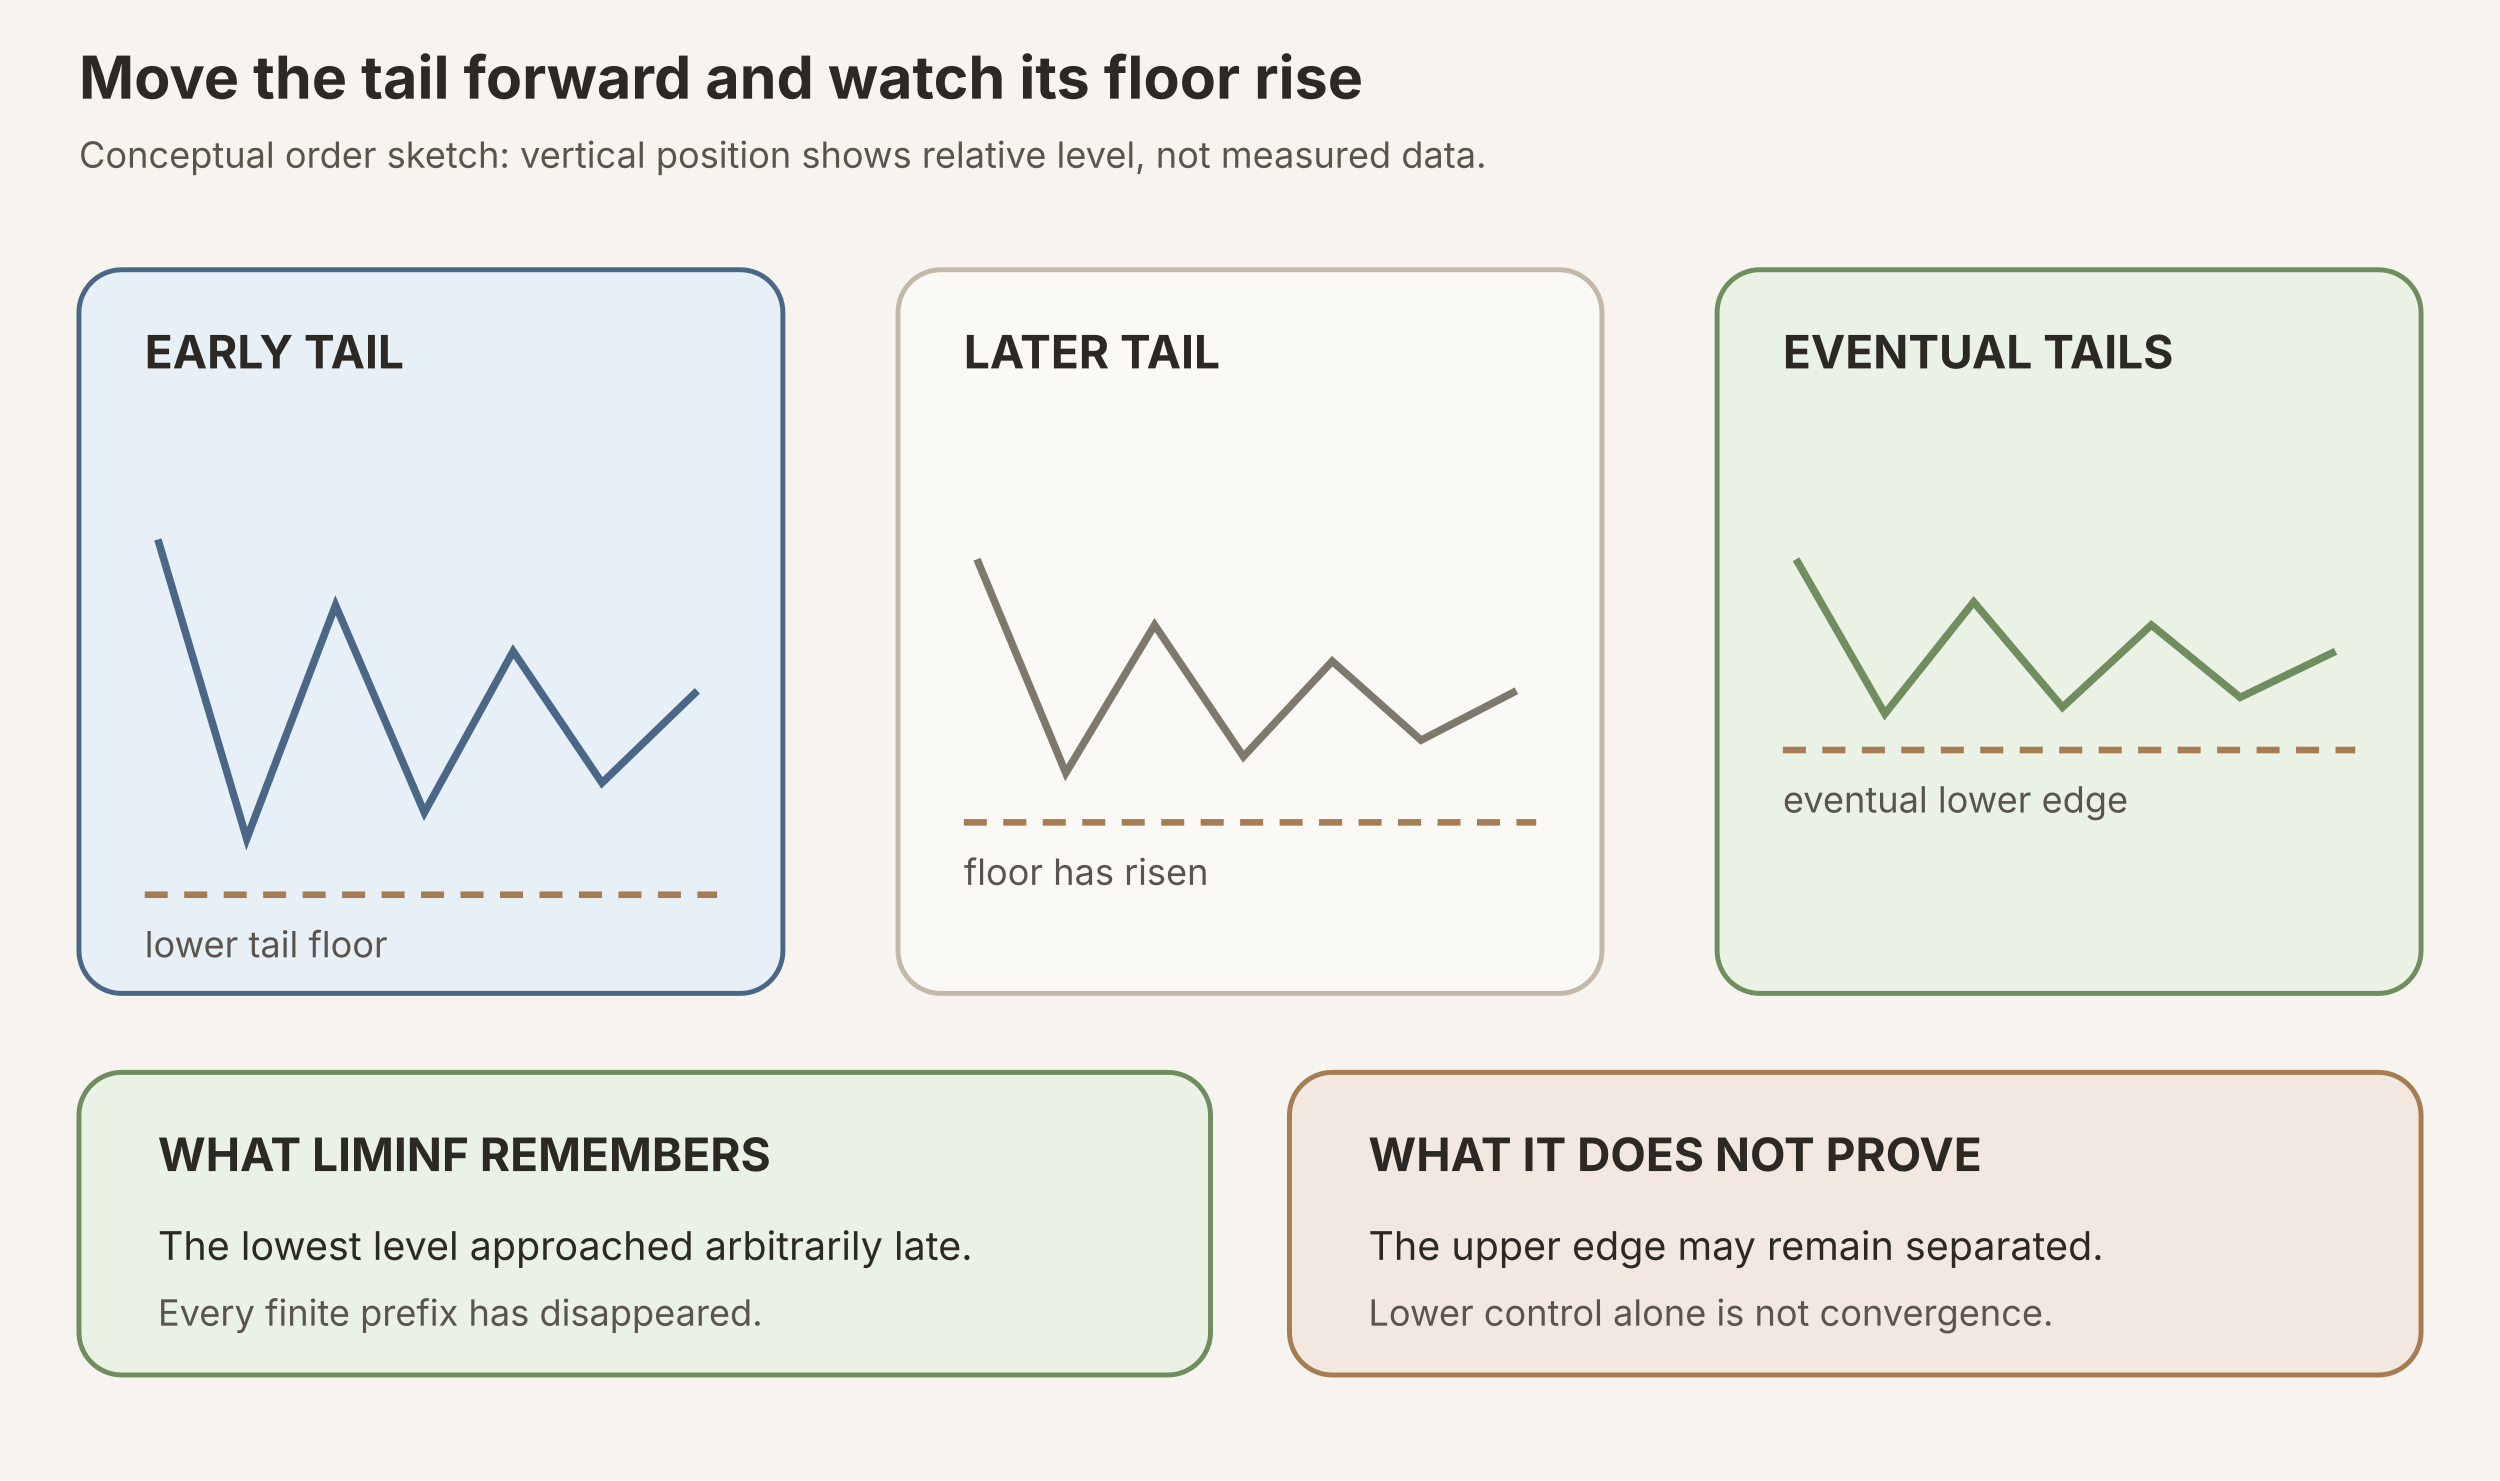
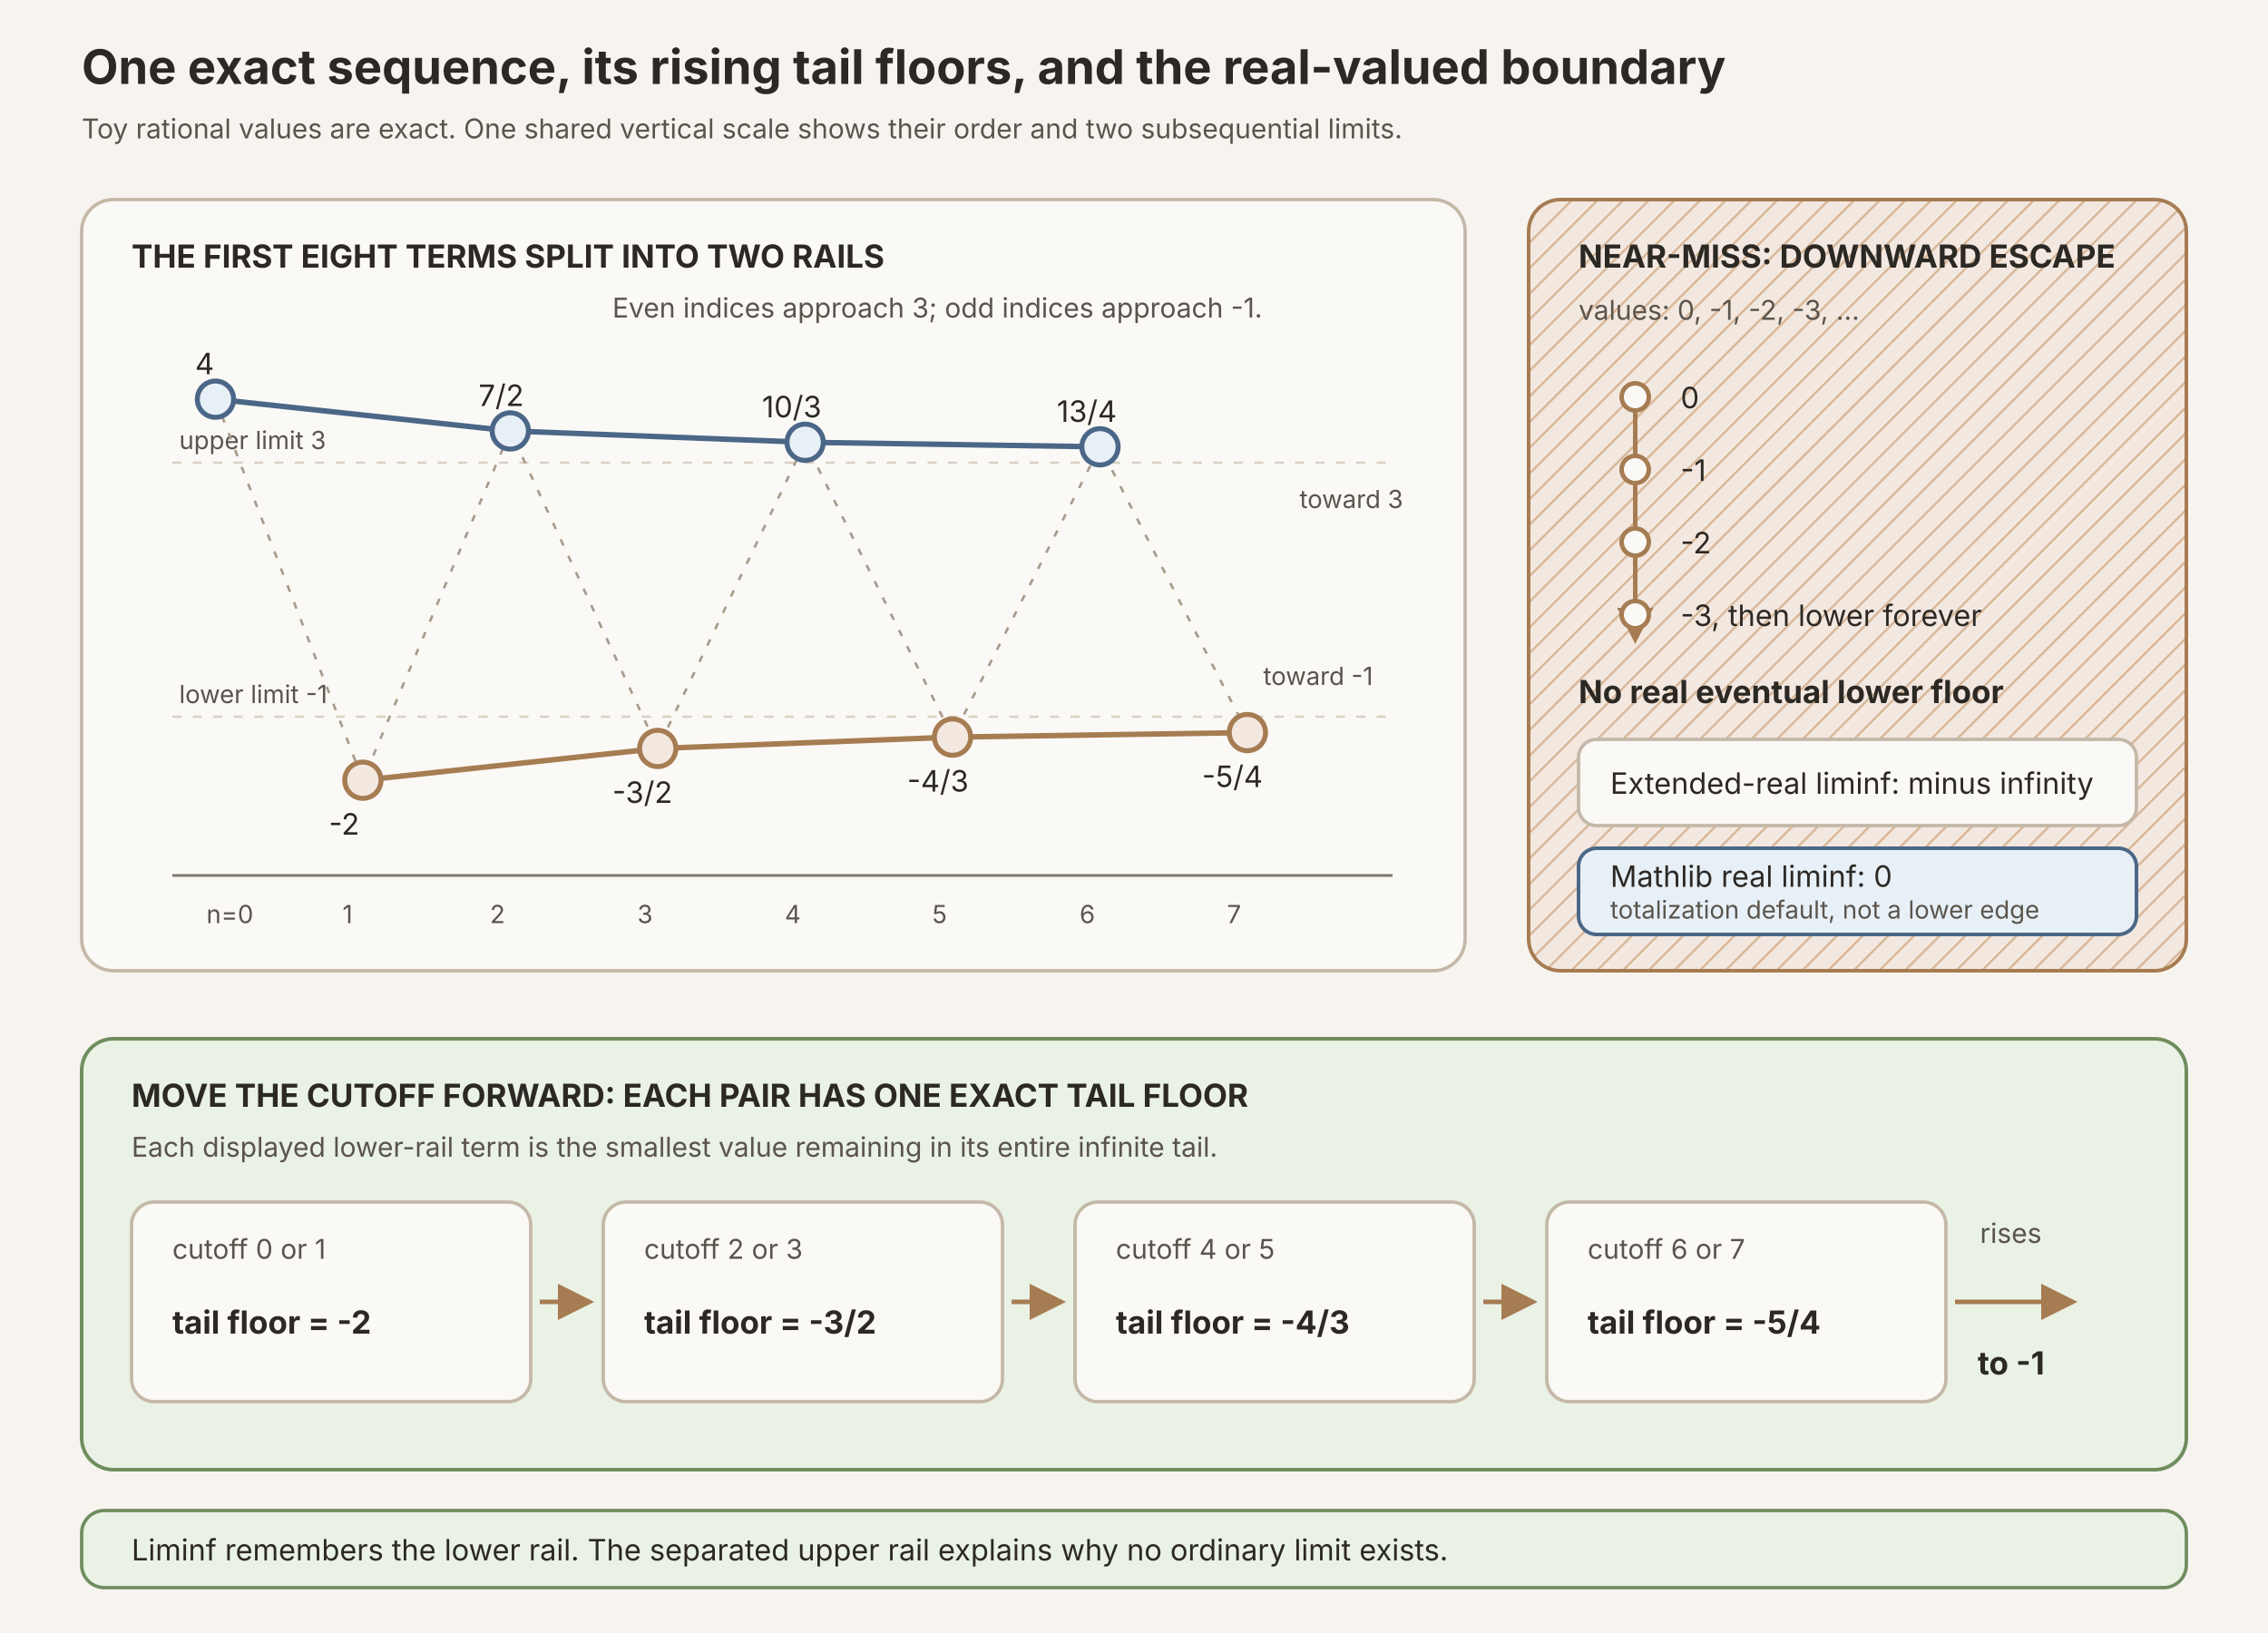
- <svg xmlns="http://www.w3.org/2000/svg" width="760" height="450" viewBox="0 0 760 450" role="img" aria-labelledby="tailFloorTitle tailFloorDesc">
-   <rect width="760" height="450" fill="#F7F4F0" />
-   <style>.t{font-family:Inter,Arial,Helvetica,sans-serif;fill:#2C2924}.title{font-size:18px;font-weight:700}.h{font-size:14px;font-weight:700}.s{font-size:12px}.m{font-size:11px;fill:#5A544C}.blue{fill:#E8F0F7;stroke:#4B6787;stroke-width:1.5}.green{fill:#EAF1E5;stroke:#6F8D5E;stroke-width:1.5}.clay{fill:#F3E8E0;stroke:#A67C52;stroke-width:1.5}.cream{fill:#FBF9F6;stroke:#C4B8A8;stroke-width:1.5}.floor{stroke:#A67C52;stroke-width:2;stroke-dasharray:7 5}</style>
-   <text x="24" y="30" class="t title">Move the tail forward and watch its floor rise</text>
-   <text x="24" y="51" class="t m">Conceptual order sketch: vertical position shows relative level, not measured data.</text>
-   <rect x="24" y="82" width="214" height="220" rx="13" class="blue" />
-   <text x="44" y="112" class="t h">EARLY TAIL</text>
-   <polyline points="48,164 75,255 102,184 129,247 156,198 183,238 212,210" fill="none" stroke="#4B6787" stroke-width="2.3" />
-   <line x1="44" y1="272" x2="218" y2="272" class="floor" />
-   <text x="44" y="291" class="t m">lower tail floor</text>
-   <rect x="273" y="82" width="214" height="220" rx="13" class="cream" />
-   <text x="293" y="112" class="t h">LATER TAIL</text>
-   <polyline points="297,170 324,235 351,190 378,230 405,201 432,225 461,210" fill="none" stroke="#7F786D" stroke-width="2.3" />
-   <line x1="293" y1="250" x2="467" y2="250" class="floor" />
-   <text x="293" y="269" class="t m">floor has risen</text>
-   <rect x="522" y="82" width="214" height="220" rx="13" class="green" />
-   <text x="542" y="112" class="t h">EVENTUAL TAILS</text>
-   <polyline points="546,170 573,217 600,183 627,215 654,190 681,212 710,198" fill="none" stroke="#6F8D5E" stroke-width="2.3" />
-   <line x1="542" y1="228" x2="716" y2="228" class="floor" />
-   <text x="542" y="247" class="t m">eventual lower edge</text>
-   <rect x="24" y="326" width="344" height="92" rx="13" class="green" />
-   <text x="48" y="356" class="t h">WHAT LIMINF REMEMBERS</text>
-   <text x="48" y="383" class="t s">The lowest level approached arbitrarily late.</text>
-   <text x="48" y="403" class="t m">Every finite prefix has disappeared.</text>
-   <rect x="392" y="326" width="344" height="92" rx="13" class="clay" />
-   <text x="416" y="356" class="t h">WHAT IT DOES NOT PROVE</text>
-   <text x="416" y="383" class="t s">The upper edge may remain separated.</text>
-   <text x="416" y="403" class="t m">Lower control alone is not convergence.</text>
+ <svg xmlns="http://www.w3.org/2000/svg" width="1000" height="720" viewBox="0 0 1000 720" preserveAspectRatio="xMidYMid meet" role="img" aria-labelledby="liminfWorkedTitle liminfWorkedDesc">
+   <defs>
+     <marker id="liminfArrow" markerWidth="8" markerHeight="8" refX="7" refY="4" orient="auto">
+       <path d="M0,0 L8,4 L0,8 Z" fill="#A67C52" />
+     </marker>
+     <pattern id="liminfHatch" width="8" height="8" patternUnits="userSpaceOnUse" patternTransform="rotate(45)">
+       <rect width="8" height="8" fill="#F3E8E0" />
+       <line x1="0" y1="0" x2="0" y2="8" stroke="#D8B89A" stroke-width="2" />
+     </pattern>
+   </defs>
+   <style>
+     .t{font-family:Inter,Arial,Helvetica,sans-serif;fill:#2C2924}
+     .title{font-size:21px;font-weight:700}
+     .h{font-size:14px;font-weight:700}
+     .s{font-size:13px}
+     .m{font-size:12px;fill:#5A544C}
+     .tiny{font-size:11px;fill:#5A544C}
+     .blue{fill:#E8F0F7;stroke:#4B6787;stroke-width:1.6}
+     .green{fill:#EAF1E5;stroke:#6F8D5E;stroke-width:1.6}
+     .clay{fill:#F3E8E0;stroke:#A67C52;stroke-width:1.6}
+     .cream{fill:#FBF9F6;stroke:#C4B8A8;stroke-width:1.5}
+     .axis{stroke:#7F786D;stroke-width:1.2}
+     .grid{stroke:#D9D0C4;stroke-width:1;stroke-dasharray:4 5}
+     .upper{fill:#E8F0F7;stroke:#4B6787;stroke-width:2.2}
+     .lower{fill:#F3E8E0;stroke:#A67C52;stroke-width:2.2}
+   </style>
+   <rect width="1000" height="720" fill="#F7F4F0" />
+   <text x="36" y="37" class="t title">One exact sequence, its rising tail floors, and the real-valued boundary</text>
+   <text x="36" y="61" class="t m">Toy rational values are exact. One shared vertical scale shows their order and two subsequential limits.</text>
+   <rect x="36" y="88" width="610" height="340" rx="14" class="cream" />
+   <text x="58" y="118" class="t h">THE FIRST EIGHT TERMS SPLIT INTO TWO RAILS</text>
+   <text x="270" y="140" class="t m">Even indices approach 3; odd indices approach -1.</text>
+   <line x1="76" y1="204" x2="614" y2="204" class="grid" />
+   <text x="79" y="198" class="t tiny">upper limit 3</text>
+   <line x1="76" y1="316" x2="614" y2="316" class="grid" />
+   <text x="79" y="310" class="t tiny">lower limit -1</text>
+   <line x1="76" y1="386" x2="614" y2="386" class="axis" />
+   <polyline points="95,176 225,190 355,195 485,197" fill="none" stroke="#4B6787" stroke-width="2.4" />
+   <polyline points="160,344 290,330 420,325 550,323" fill="none" stroke="#A67C52" stroke-width="2.4" />
+   <polyline points="95,176 160,344 225,190 290,330 355,195 420,325 485,197 550,323" fill="none" stroke="#A89B8C" stroke-width="1.1" stroke-dasharray="3 5" />
+   <circle cx="95" cy="176" r="8" class="upper" />
+   <circle cx="160" cy="344" r="8" class="lower" />
+   <circle cx="225" cy="190" r="8" class="upper" />
+   <circle cx="290" cy="330" r="8" class="lower" />
+   <circle cx="355" cy="195" r="8" class="upper" />
+   <circle cx="420" cy="325" r="8" class="lower" />
+   <circle cx="485" cy="197" r="8" class="upper" />
+   <circle cx="550" cy="323" r="8" class="lower" />
+   <text x="86" y="165" class="t s">4</text>
+   <text x="145" y="368" class="t s">-2</text>
+   <text x="211" y="179" class="t s">7/2</text>
+   <text x="270" y="354" class="t s">-3/2</text>
+   <text x="336" y="184" class="t s">10/3</text>
+   <text x="400" y="349" class="t s">-4/3</text>
+   <text x="466" y="186" class="t s">13/4</text>
+   <text x="530" y="347" class="t s">-5/4</text>
+   <text x="91" y="407" class="t tiny">n=0</text>
+   <text x="151" y="407" class="t tiny">1</text>
+   <text x="216" y="407" class="t tiny">2</text>
+   <text x="281" y="407" class="t tiny">3</text>
+   <text x="346" y="407" class="t tiny">4</text>
+   <text x="411" y="407" class="t tiny">5</text>
+   <text x="476" y="407" class="t tiny">6</text>
+   <text x="541" y="407" class="t tiny">7</text>
+   <text x="573" y="224" class="t tiny">toward 3</text>
+   <text x="557" y="302" class="t tiny">toward -1</text>
+   <rect x="674" y="88" width="290" height="340" rx="14" fill="url(#liminfHatch)" stroke="#A67C52" stroke-width="1.6" />
+   <text x="696" y="118" class="t h">NEAR-MISS: DOWNWARD ESCAPE</text>
+   <text x="696" y="141" class="t m">values: 0, -1, -2, -3, ...</text>
+   <line x1="721" y1="169" x2="721" y2="282" stroke="#A67C52" stroke-width="2" marker-end="url(#liminfArrow)" />
+   <circle cx="721" cy="175" r="6" fill="#FBF9F6" stroke="#A67C52" stroke-width="2" />
+   <circle cx="721" cy="207" r="6" fill="#FBF9F6" stroke="#A67C52" stroke-width="2" />
+   <circle cx="721" cy="239" r="6" fill="#FBF9F6" stroke="#A67C52" stroke-width="2" />
+   <circle cx="721" cy="271" r="6" fill="#FBF9F6" stroke="#A67C52" stroke-width="2" />
+   <text x="741" y="180" class="t s">0</text>
+   <text x="741" y="212" class="t s">-1</text>
+   <text x="741" y="244" class="t s">-2</text>
+   <text x="741" y="276" class="t s">-3, then lower forever</text>
+   <text x="696" y="310" class="t h">No real eventual lower floor</text>
+   <rect x="696" y="326" width="246" height="38" rx="8" class="cream" />
+   <text x="710" y="350" class="t s">Extended-real liminf: minus infinity</text>
+   <rect x="696" y="374" width="246" height="38" rx="8" class="blue" />
+   <text x="710" y="391" class="t s">Mathlib real liminf: 0</text>
+   <text x="710" y="405" class="t tiny">totalization default, not a lower edge</text>
+   <rect x="36" y="458" width="928" height="190" rx="14" class="green" />
+   <text x="58" y="488" class="t h">MOVE THE CUTOFF FORWARD: EACH PAIR HAS ONE EXACT TAIL FLOOR</text>
+   <text x="58" y="510" class="t m">Each displayed lower-rail term is the smallest value remaining in its entire infinite tail.</text>
+   <rect x="58" y="530" width="176" height="88" rx="10" class="cream" />
+   <text x="76" y="555" class="t m">cutoff 0 or 1</text>
+   <text x="76" y="588" class="t h">tail floor = -2</text>
+   <line x1="238" y1="574" x2="260" y2="574" stroke="#A67C52" stroke-width="2" marker-end="url(#liminfArrow)" />
+   <rect x="266" y="530" width="176" height="88" rx="10" class="cream" />
+   <text x="284" y="555" class="t m">cutoff 2 or 3</text>
+   <text x="284" y="588" class="t h">tail floor = -3/2</text>
+   <line x1="446" y1="574" x2="468" y2="574" stroke="#A67C52" stroke-width="2" marker-end="url(#liminfArrow)" />
+   <rect x="474" y="530" width="176" height="88" rx="10" class="cream" />
+   <text x="492" y="555" class="t m">cutoff 4 or 5</text>
+   <text x="492" y="588" class="t h">tail floor = -4/3</text>
+   <line x1="654" y1="574" x2="676" y2="574" stroke="#A67C52" stroke-width="2" marker-end="url(#liminfArrow)" />
+   <rect x="682" y="530" width="176" height="88" rx="10" class="cream" />
+   <text x="700" y="555" class="t m">cutoff 6 or 7</text>
+   <text x="700" y="588" class="t h">tail floor = -5/4</text>
+   <line x1="862" y1="574" x2="914" y2="574" stroke="#A67C52" stroke-width="2" marker-end="url(#liminfArrow)" />
+   <text x="873" y="548" class="t m">rises</text>
+   <text x="872" y="606" class="t h">to -1</text>
+   <rect x="36" y="666" width="928" height="34" rx="10" fill="#EAF1E5" stroke="#6F8D5E" stroke-width="1.5" />
+   <text x="58" y="688" class="t s">Liminf remembers the lower rail. The separated upper rail explains why no ordinary limit exists.</text>
</svg>
